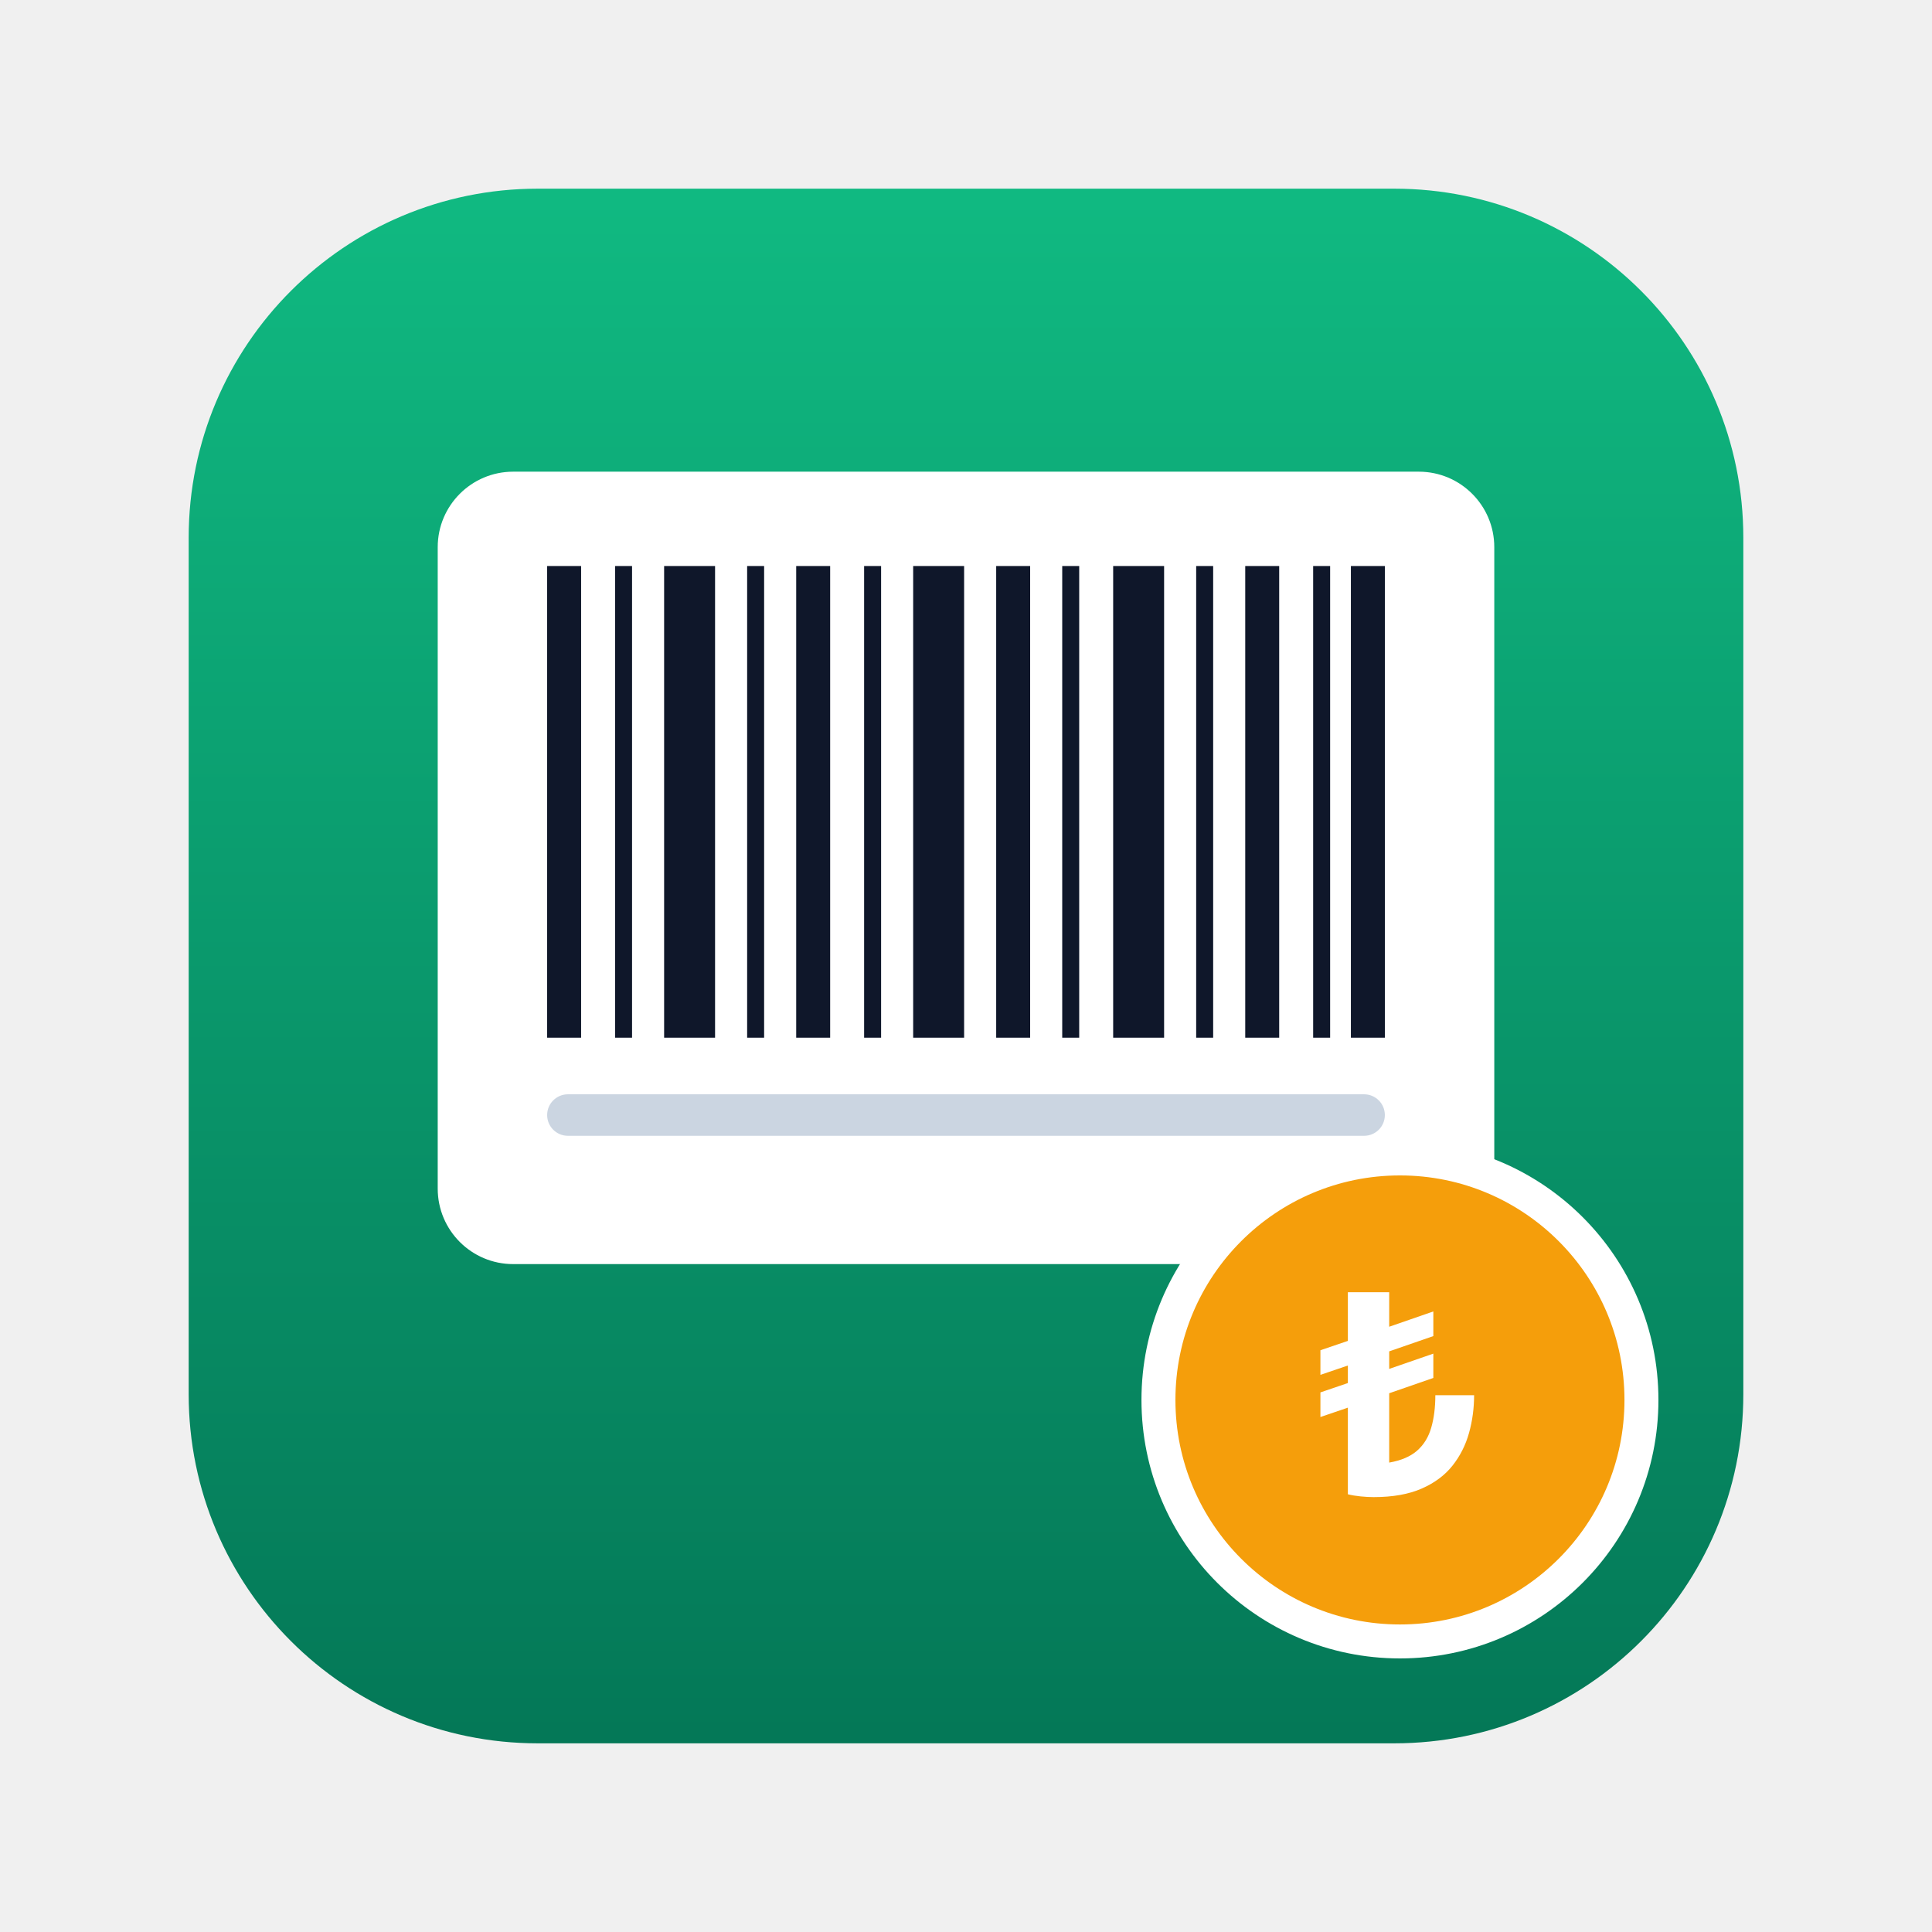
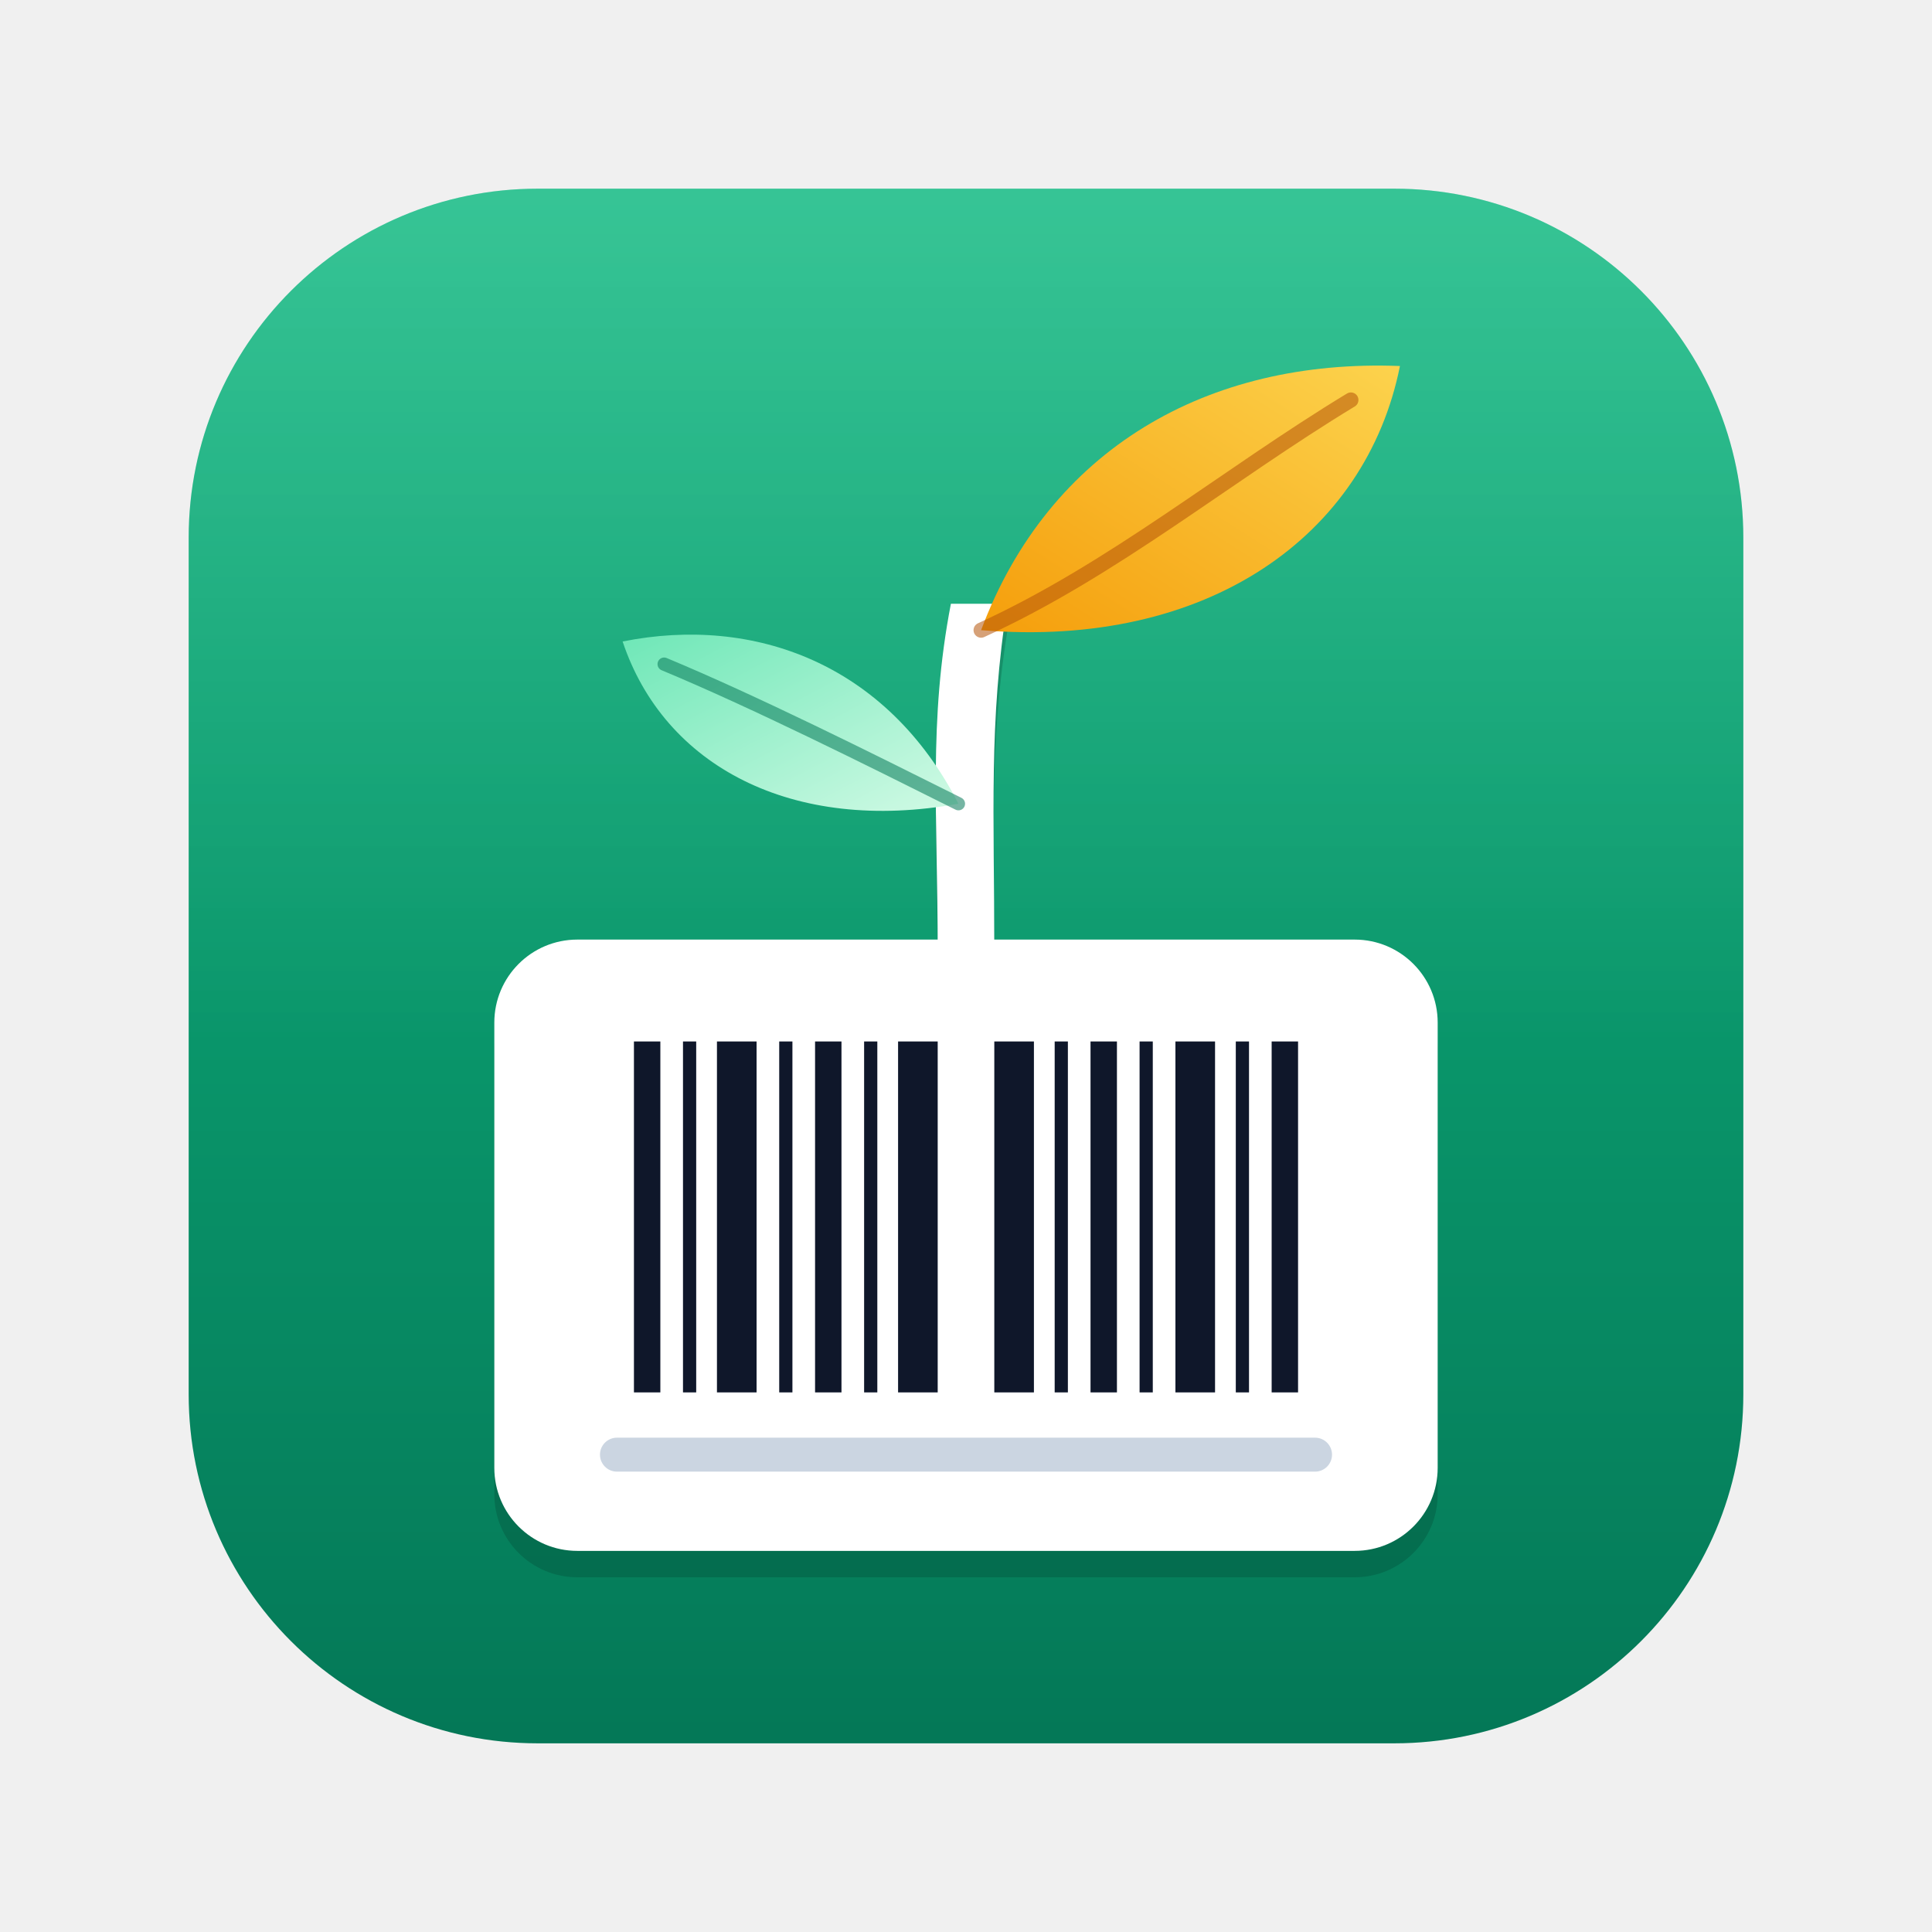
<svg xmlns="http://www.w3.org/2000/svg" width="1024" height="1024" viewBox="0 0 1024 1024">
  <defs>
    <linearGradient id="bg" x1="0" y1="0" x2="0" y2="1">
      <stop offset="0" stop-color="#10b981" />
      <stop offset="1" stop-color="#047857" />
    </linearGradient>
+     <linearGradient id="shine" x1="0" y1="0" x2="0" y2="1">
+       <stop offset="0" stop-color="#ffffff" stop-opacity=".16" />
+       <stop offset=".55" stop-color="#ffffff" stop-opacity="0" />
+     </linearGradient>
+     <linearGradient id="gold" x1="0" y1="1" x2="1" y2="0">
+       <stop offset="0" stop-color="#f59e0b" />
+       <stop offset="1" stop-color="#fcd34d" />
+     </linearGradient>
+     <linearGradient id="mint" x1="1" y1="1" x2="0" y2="0">
+       <stop offset="0" stop-color="#d1fae5" />
+       <stop offset="1" stop-color="#6ee7b7" />
+     </linearGradient>
  </defs>
  <rect x="100" y="100" width="824" height="824" rx="185" fill="url(#bg)" />
-   <rect x="232" y="250" width="560" height="420" rx="40" fill="#ffffff" />
-   <g fill="#0f172a">
-     <rect x="290" y="300" width="18" height="250" />
-     <rect x="326" y="300" width="9" height="250" />
-     <rect x="352" y="300" width="27" height="250" />
-     <rect x="396" y="300" width="9" height="250" />
-     <rect x="422" y="300" width="18" height="250" />
-     <rect x="458" y="300" width="9" height="250" />
-     <rect x="484" y="300" width="27" height="250" />
-     <rect x="528" y="300" width="18" height="250" />
-     <rect x="563" y="300" width="9" height="250" />
-     <rect x="590" y="300" width="27" height="250" />
-     <rect x="634" y="300" width="9" height="250" />
-     <rect x="660" y="300" width="18" height="250" />
-     <rect x="696" y="300" width="9" height="250" />
-     <rect x="716" y="300" width="18" height="250" />
+   <rect x="100" y="100" width="824" height="824" rx="185" fill="url(#shine)" />
+   <g transform="translate(0 22)">
+     <g opacity=".22" transform="translate(0 14)" fill="#022c22">
+       <rect x="262" y="476" width="500" height="324" rx="44" />
+       <path d="M497 480 C 497 410, 492 360, 504 298 L 534 298 C 524 360, 527 410, 527 480 Z" />
+     </g>
+     <rect x="262" y="476" width="500" height="324" rx="44" fill="#ffffff" />
+     <path d="M497 482 C 497 410, 492 360, 504 298 L 534 298 C 524 360, 527 410, 527 482 Z" fill="#ffffff" />
+     <g fill="#0f172a">
+       <rect x="336" y="530" width="14" height="186" />
+       <rect x="362" y="530" width="7" height="186" />
+       <rect x="380" y="530" width="21" height="186" />
+       <rect x="413" y="530" width="7" height="186" />
+       <rect x="432" y="530" width="14" height="186" />
+       <rect x="458" y="530" width="7" height="186" />
+       <rect x="476" y="530" width="21" height="186" />
+       <rect x="527" y="530" width="21" height="186" />
+       <rect x="559" y="530" width="7" height="186" />
+       <rect x="578" y="530" width="14" height="186" />
+       <rect x="604" y="530" width="7" height="186" />
+       <rect x="623" y="530" width="21" height="186" />
+       <rect x="655" y="530" width="7" height="186" />
+       <rect x="674" y="530" width="14" height="186" />
+     </g>
+     <rect x="318" y="740" width="388" height="18" rx="9" fill="#cbd5e1" />
+     <path d="M508 404 C 470 330, 400 304, 330 318 C 352 384, 420 420, 508 404 Z" fill="url(#mint)" />
+     <path d="M508 404 C 460 380, 400 350, 352 330" fill="none" stroke="#047857" stroke-width="7" stroke-linecap="round" opacity=".55" />
+     <path d="M520 312 C 556 216, 640 168, 742 172 C 724 262, 640 322, 520 312 Z" fill="url(#gold)" />
+     <path d="M520 312 C 590 280, 650 230, 716 190" fill="none" stroke="#b45309" stroke-width="8" stroke-linecap="round" opacity=".55" />
  </g>
-   <rect x="290" y="580" width="444" height="22" rx="11" fill="#cbd5e1" />
-   <circle cx="742" cy="742" r="128" fill="#f59e0b" stroke="#ffffff" stroke-width="18" />
-   <text x="742" y="792" text-anchor="middle" font-family="Helvetica, Arial, sans-serif" font-size="150" font-weight="700" fill="#ffffff">₺</text>
</svg>
